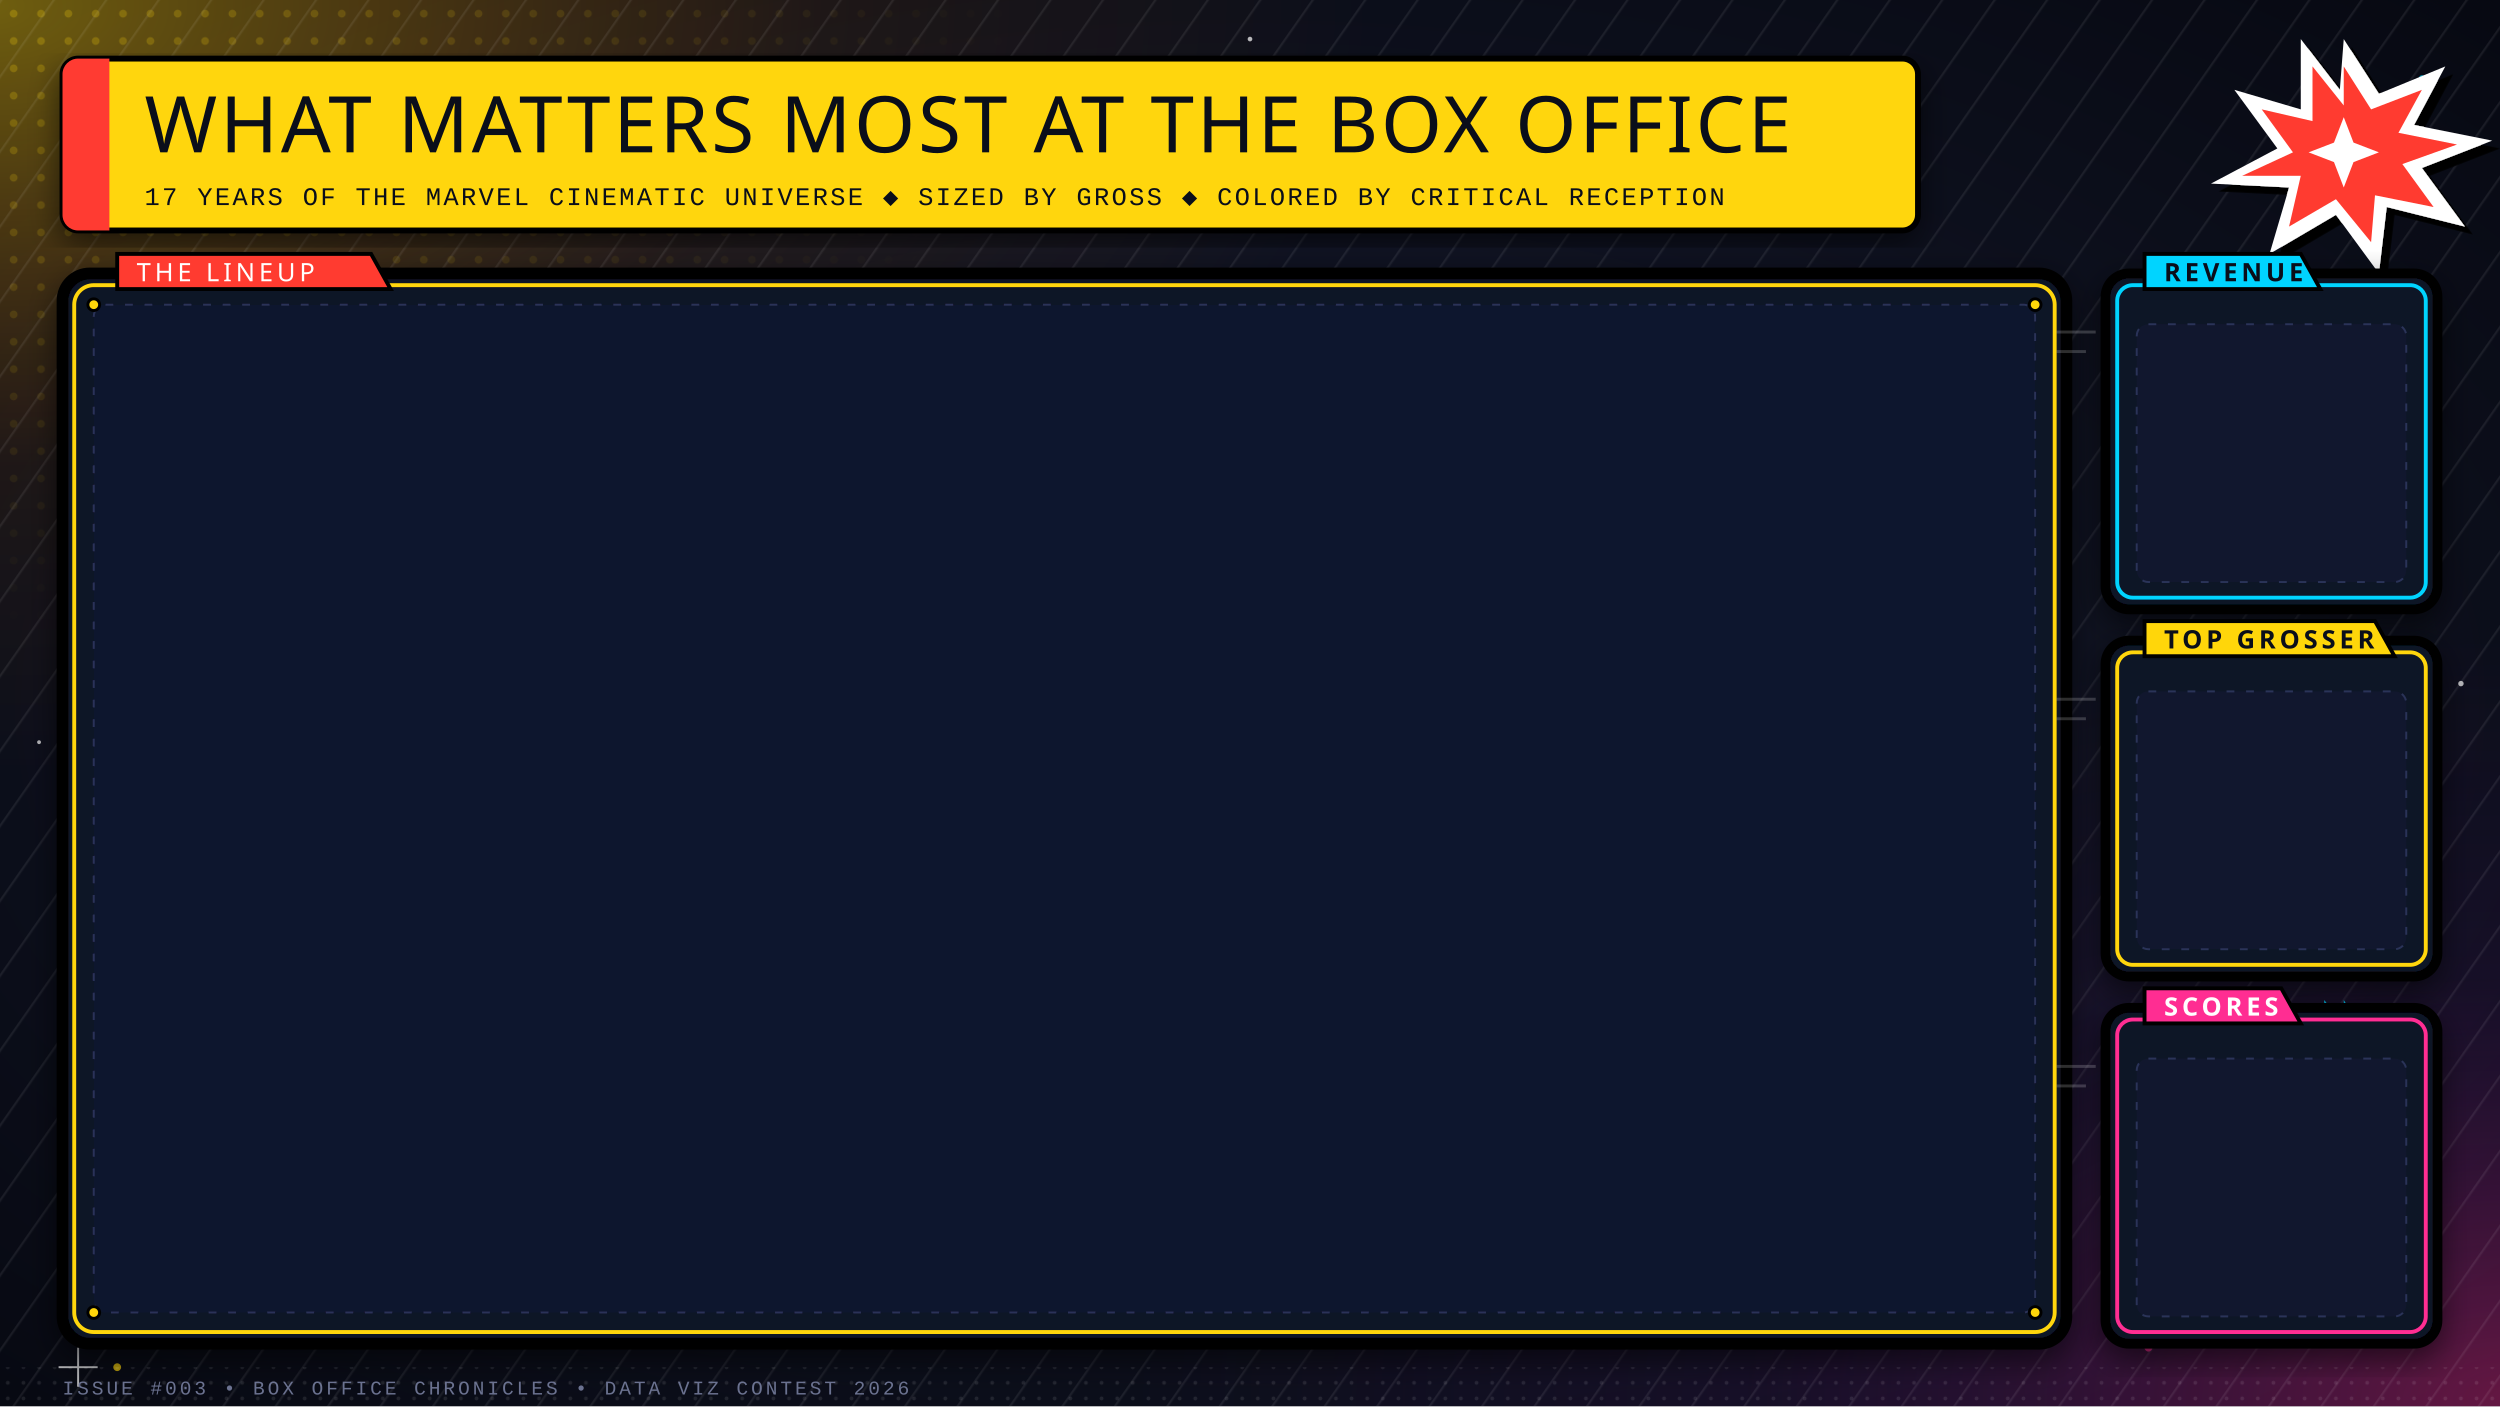
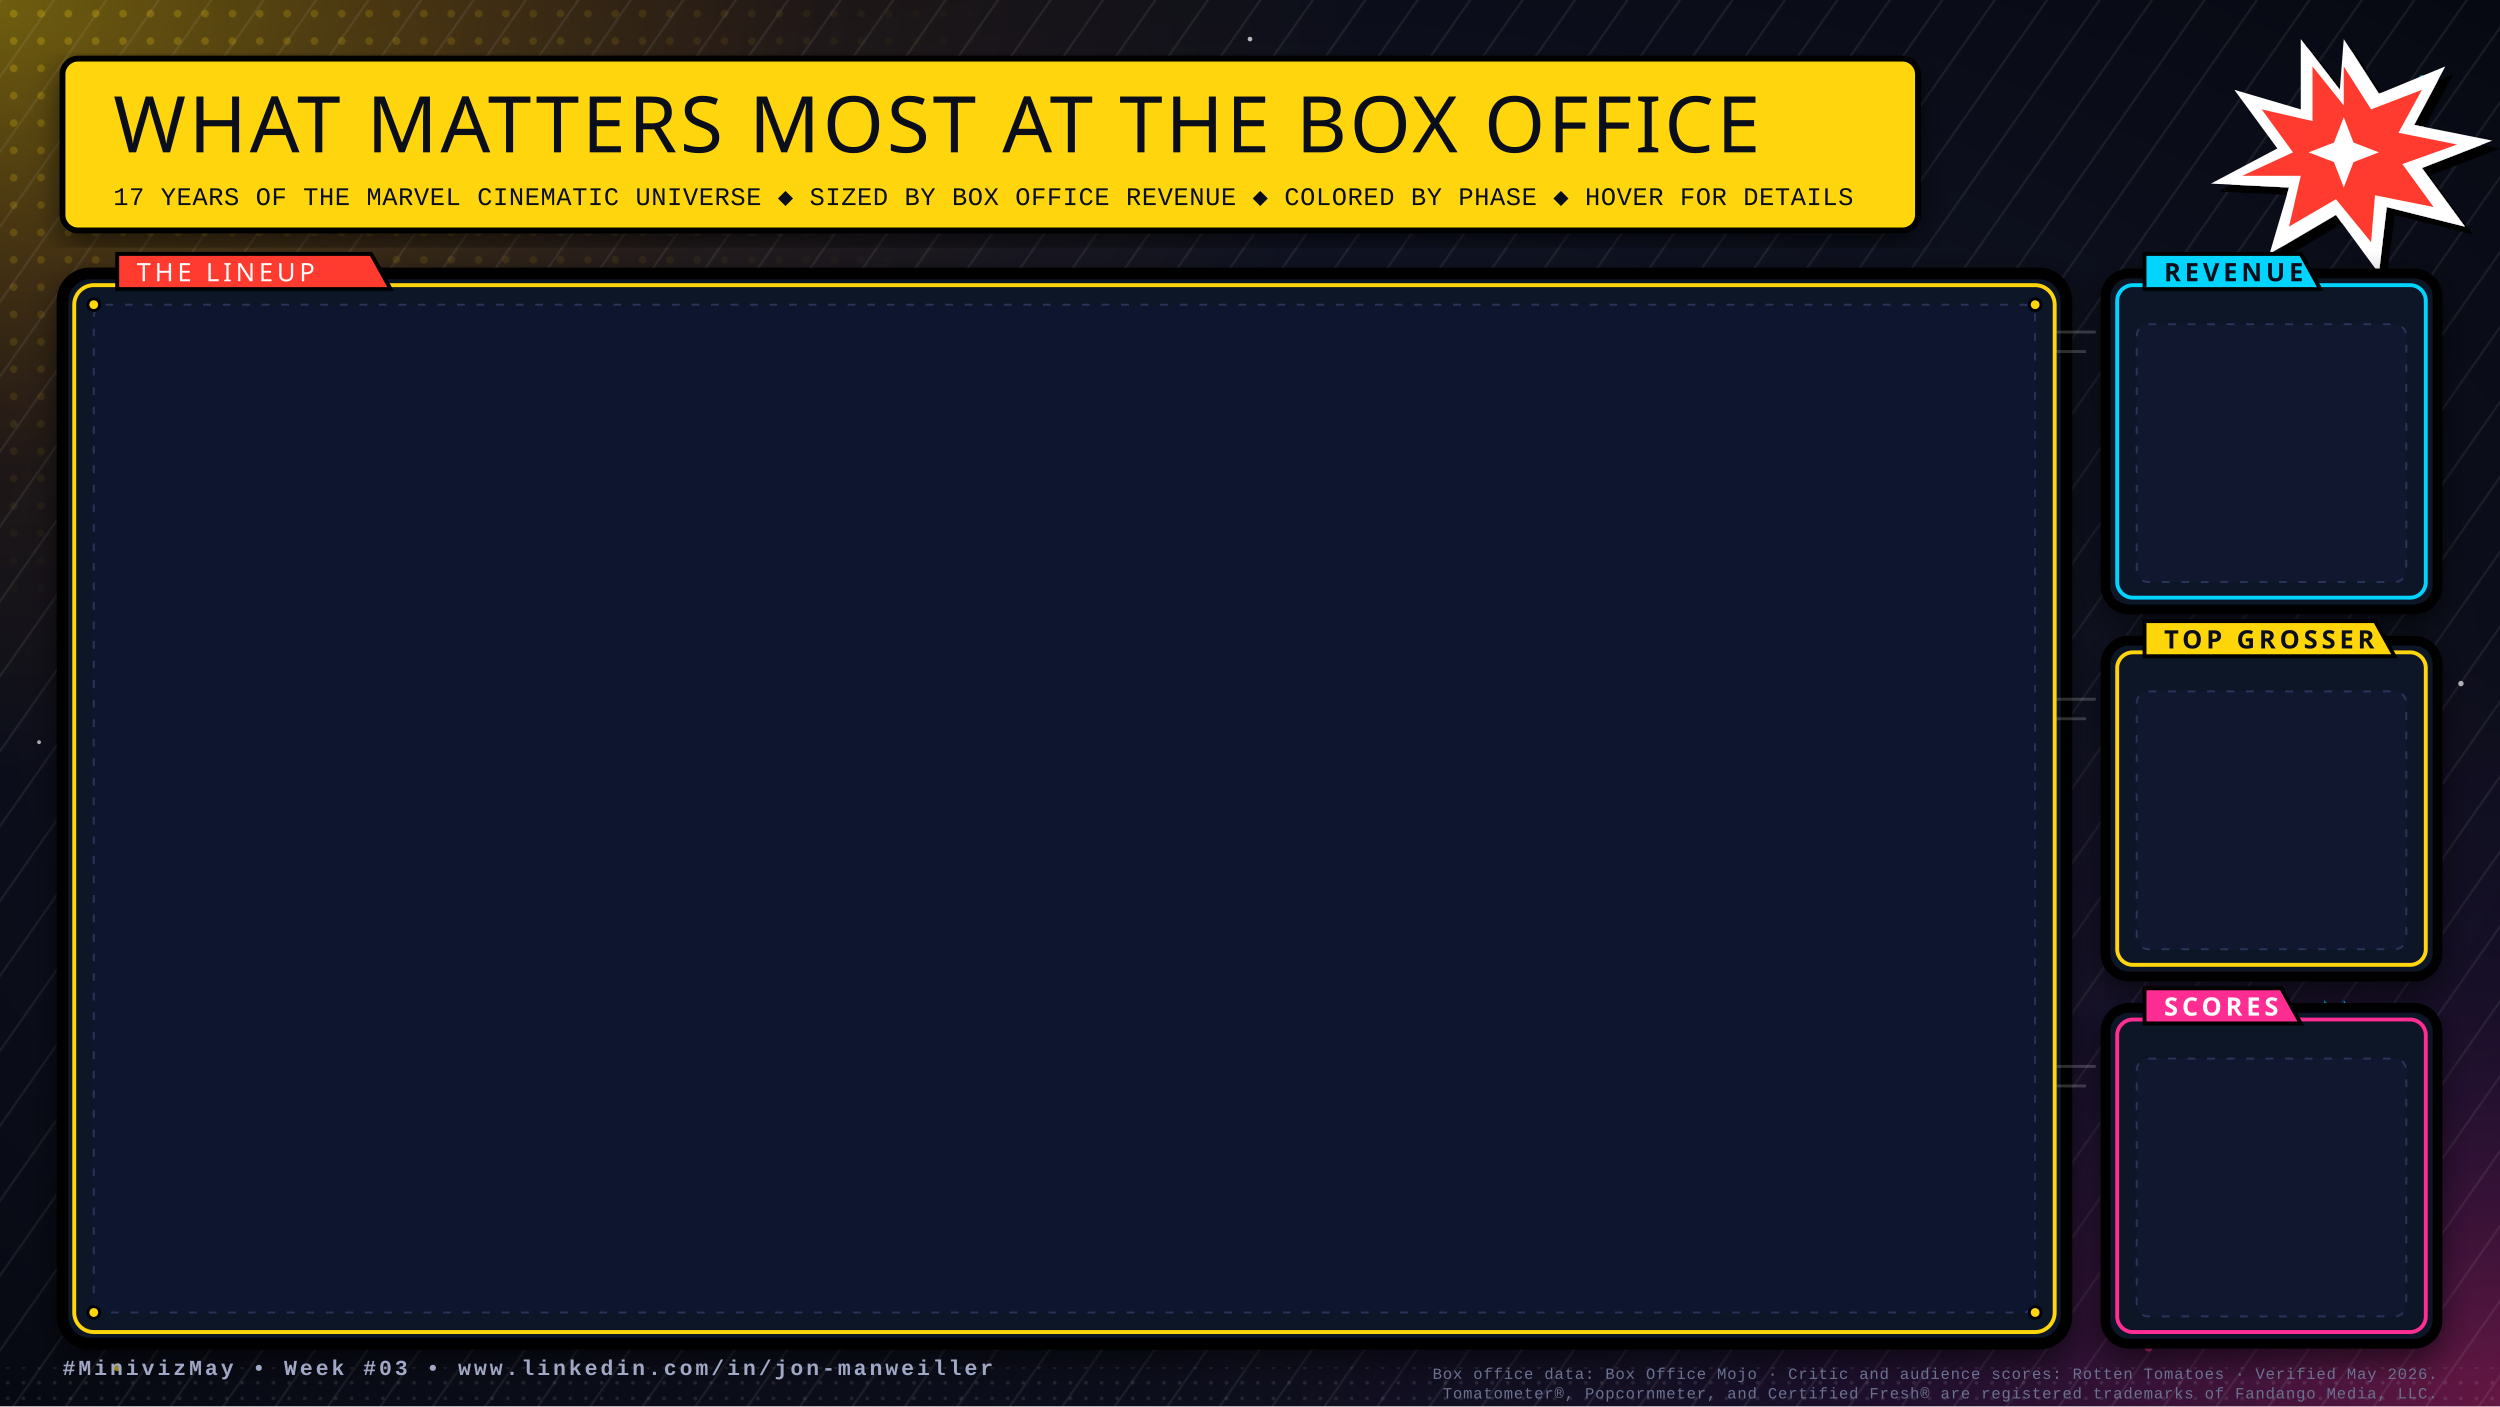
<svg xmlns="http://www.w3.org/2000/svg" viewBox="0 0 1280 720" width="1280" height="720" preserveAspectRatio="xMidYMid meet">
  <defs>
    <pattern id="halftoneSmall" x="0" y="0" width="8" height="8" patternUnits="userSpaceOnUse">
      <circle cx="4" cy="4" r="1" fill="#ffffff" opacity="0.18" />
    </pattern>
    <pattern id="halftoneMed" x="0" y="0" width="14" height="14" patternUnits="userSpaceOnUse">
      <circle cx="7" cy="7" r="2" fill="#FFD60A" opacity="0.45" />
    </pattern>
    <pattern id="halftoneRed" x="0" y="0" width="12" height="12" patternUnits="userSpaceOnUse">
      <circle cx="6" cy="6" r="1.8" fill="#FF2D55" opacity="0.55" />
    </pattern>
    <pattern id="halftoneCyan" x="0" y="0" width="10" height="10" patternUnits="userSpaceOnUse">
      <circle cx="5" cy="5" r="1.5" fill="#00D4FF" opacity="0.5" />
    </pattern>
    <pattern id="speedLines" x="0" y="0" width="22" height="22" patternUnits="userSpaceOnUse" patternTransform="rotate(35)">
      <rect x="0" y="0" width="1.2" height="22" fill="#ffffff" opacity="0.07" />
    </pattern>
    <radialGradient id="cornerGlowYellow" cx="0%" cy="0%" r="55%">
      <stop offset="0%" stop-color="#FFD60A" stop-opacity="0.42" />
      <stop offset="60%" stop-color="#FF8A00" stop-opacity="0.08" />
      <stop offset="100%" stop-color="#FF8A00" stop-opacity="0" />
    </radialGradient>
    <radialGradient id="cornerGlowMagenta" cx="100%" cy="100%" r="55%">
      <stop offset="0%" stop-color="#FF2D92" stop-opacity="0.38" />
      <stop offset="55%" stop-color="#7B1FA2" stop-opacity="0.10" />
      <stop offset="100%" stop-color="#7B1FA2" stop-opacity="0" />
    </radialGradient>
    <radialGradient id="titleBurst" cx="50%" cy="50%" r="50%">
      <stop offset="0%" stop-color="#FFD60A" stop-opacity="0.95" />
      <stop offset="70%" stop-color="#FF8A00" stop-opacity="0.85" />
      <stop offset="100%" stop-color="#FF3B30" stop-opacity="0.9" />
    </radialGradient>
    <radialGradient id="bgVignette" cx="50%" cy="50%" r="70%">
      <stop offset="0%" stop-color="#161a2e" stop-opacity="1" />
      <stop offset="100%" stop-color="#070912" stop-opacity="1" />
    </radialGradient>
    <filter id="panelShadow" x="-10%" y="-10%" width="120%" height="120%">
      <feDropShadow dx="0" dy="6" stdDeviation="8" flood-color="#000000" flood-opacity="0.55" />
    </filter>
    <filter id="hardOutline" x="-10%" y="-10%" width="120%" height="120%">
      <feDropShadow dx="4" dy="4" stdDeviation="0" flood-color="#000000" flood-opacity="1" />
    </filter>
    <filter id="softShadow" x="-10%" y="-10%" width="120%" height="120%">
      <feDropShadow dx="0" dy="3" stdDeviation="4" flood-color="#000000" flood-opacity="0.6" />
    </filter>
    <clipPath id="titlePanelClip">
      <rect x="32" y="30" width="950" height="88" rx="8" ry="8" />
    </clipPath>
  </defs>
  <rect width="1280" height="720" fill="url(#bgVignette)" />
  <rect width="1280" height="720" fill="url(#cornerGlowYellow)" />
  <rect width="1280" height="720" fill="url(#cornerGlowMagenta)" />
  <rect width="1280" height="720" fill="url(#speedLines)" />
  <g opacity="0.55">
    <rect x="0" y="0" width="520" height="320" fill="url(#halftoneMed)" mask="url(#fadeTL)" />
    <rect x="780" y="420" width="500" height="300" fill="url(#halftoneRed)" mask="url(#fadeBR)" />
    <rect x="900" y="0" width="380" height="260" fill="url(#halftoneCyan)" mask="url(#fadeTR)" />
  </g>
  <defs>
    <mask id="fadeTL">
      <radialGradient id="m1" cx="0%" cy="0%" r="100%">
        <stop offset="0%" stop-color="#fff" />
        <stop offset="100%" stop-color="#000" />
      </radialGradient>
      <rect width="520" height="320" fill="url(#m1)" />
    </mask>
    <mask id="fadeBR">
      <radialGradient id="m2" cx="100%" cy="100%" r="100%">
        <stop offset="0%" stop-color="#fff" />
        <stop offset="100%" stop-color="#000" />
      </radialGradient>
      <rect width="500" height="300" fill="url(#m2)" />
    </mask>
    <mask id="fadeTR">
      <radialGradient id="m3" cx="100%" cy="0%" r="100%">
        <stop offset="0%" stop-color="#fff" />
        <stop offset="100%" stop-color="#000" />
      </radialGradient>
      <rect width="380" height="260" fill="url(#m3)" />
    </mask>
  </defs>
  <g opacity="0.7">
    <circle cx="60" cy="700" r="2" fill="#FFD60A" />
    <circle cx="1240" cy="40" r="1.5" fill="#00D4FF" />
    <circle cx="640" cy="20" r="1.2" fill="#ffffff" />
    <circle cx="1100" cy="690" r="2" fill="#FF2D92" />
    <circle cx="20" cy="380" r="1" fill="#ffffff" />
    <circle cx="1260" cy="350" r="1.4" fill="#ffffff" />
    <circle cx="930" cy="50" r="0.8" fill="#FFD60A" />
  </g>
  <g stroke="#ffffff" stroke-width="1" opacity="0.7">
    <line x1="930" y1="38" x2="930" y2="62" />
    <line x1="918" y1="50" x2="942" y2="50" />
-     <line x1="40" y1="690" x2="40" y2="710" />
-     <line x1="30" y1="700" x2="50" y2="700" />
  </g>
  <g transform="translate(1200, 78)">
    <polygon points="&#10;      0,-58  18,-30  52,-44  36,-14  76,-6  40,8  62,38  22,28  18,62  -4,32&#10;      -38,52 -28,18 -68,16 -34,-2 -56,-32 -22,-22 -22,-58 -2,-32&#10;    " fill="#ffffff" filter="url(#hardOutline)" />
    <polygon points="&#10;      0,-44  14,-22  40,-32  28,-10  58,-4  30,6  46,28  16,22  14,46  -4,24&#10;      -28,38 -22,12 -52,12 -26,0 -42,-22 -16,-16 -16,-44 0,-24&#10;    " fill="#FF3B30" />
    <polygon points="0,-18 5,-5 18,0 5,5 0,18 -5,5 -18,0 -5,-5" fill="#ffffff" />
  </g>
  <g transform="translate(1200, 540)" opacity="0.95">
    <polygon points="&#10;      0,-28  9,-14  26,-20  17,-6  36,-2  18,4  28,18  10,14  9,30  -2,15&#10;      -18,24 -14,8 -34,8 -16,0 -27,-14 -10,-10 -10,-28 0,-15&#10;    " fill="#00D4FF" filter="url(#hardOutline)" />
    <polygon points="0,-12 3,-3 12,0 3,3 0,12 -3,3 -12,0 -3,-3" fill="#ffffff" />
  </g>
  <g filter="url(#panelShadow)">
    <rect x="32" y="30" width="950" height="88" rx="8" ry="8" fill="#FFD60A" stroke="#000000" stroke-width="3" />
-     <rect x="32" y="30" width="24" height="88" fill="#FF3B30" clip-path="url(#titlePanelClip)" />
  </g>
-   <text x="74" y="78" font-family="'Bangers', 'Anton', 'Impact', 'Arial Black', sans-serif" font-size="40" fill="#0a0e1a" letter-spacing="1.5">
+   <text x="58" y="78" font-family="'Bangers', 'Anton', 'Impact', 'Arial Black', sans-serif" font-size="40" fill="#0a0e1a" letter-spacing="1.5">
    WHAT MATTERS MOST AT THE BOX OFFICE
  </text>
-   <text x="74" y="105" font-family="'Courier New', 'Menlo', monospace" font-size="13" fill="#0a0e1a" letter-spacing="1.2">
-     17 YEARS OF THE MARVEL CINEMATIC UNIVERSE  ◆  SIZED BY GROSS  ◆  COLORED BY CRITICAL RECEPTION
+   <text x="58" y="105" font-family="'Courier New', 'Menlo', monospace" font-size="13" fill="#0a0e1a" letter-spacing="0.3">
+     17 YEARS OF THE MARVEL CINEMATIC UNIVERSE  ◆  SIZED BY BOX OFFICE REVENUE  ◆  COLORED BY PHASE  ◆  HOVER FOR DETAILS
  </text>
  <g filter="url(#panelShadow)">
    <rect x="32" y="140" width="1026" height="548" rx="14" ry="14" fill="#0d1226" stroke="#000000" stroke-width="6" />
    <rect x="38" y="146" width="1014" height="536" rx="10" ry="10" fill="none" stroke="#FFD60A" stroke-width="2" />
    <rect x="48" y="156" width="994" height="516" rx="6" ry="6" fill="#11172e" stroke="#2a3358" stroke-width="1" stroke-dasharray="4 6" />
  </g>
  <g transform="translate(60, 130)">
    <polygon points="0,0 130,0 140,18 0,18" fill="#FF3B30" stroke="#000" stroke-width="2" />
    <text x="10" y="14" font-family="'Bangers','Anton','Impact','Arial Black',sans-serif" font-size="13" fill="#ffffff" letter-spacing="2">
      THE LINEUP
    </text>
  </g>
  <g fill="#FFD60A" stroke="#000" stroke-width="1.5">
    <circle cx="48" cy="156" r="3" />
    <circle cx="1042" cy="156" r="3" />
    <circle cx="48" cy="672" r="3" />
    <circle cx="1042" cy="672" r="3" />
  </g>
  <g filter="url(#panelShadow)">
    <rect x="1078" y="140" width="170" height="172" rx="12" ry="12" fill="#0d1226" stroke="#000000" stroke-width="5" />
    <rect x="1084" y="146" width="158" height="160" rx="8" ry="8" fill="none" stroke="#00D4FF" stroke-width="2" />
  </g>
  <g transform="translate(1098, 130)">
    <polygon points="0,0 80,0 90,18 0,18" fill="#00D4FF" stroke="#000" stroke-width="2" />
    <text x="10" y="14" font-family="'Bangers','Anton','Impact','Arial Black',sans-serif" font-size="13" fill="#0a0e1a" letter-spacing="2" font-weight="bold">
      REVENUE
    </text>
  </g>
  <rect x="1094" y="166" width="138" height="132" rx="6" ry="6" fill="#11172e" stroke="#2a3358" stroke-width="1" stroke-dasharray="4 6" />
  <g filter="url(#panelShadow)">
    <rect x="1078" y="328" width="170" height="172" rx="12" ry="12" fill="#0d1226" stroke="#000000" stroke-width="5" />
    <rect x="1084" y="334" width="158" height="160" rx="8" ry="8" fill="none" stroke="#FFD60A" stroke-width="2" />
  </g>
  <g transform="translate(1098, 318)">
    <polygon points="0,0 118,0 128,18 0,18" fill="#FFD60A" stroke="#000" stroke-width="2" />
    <text x="10" y="14" font-family="'Bangers','Anton','Impact','Arial Black',sans-serif" font-size="13" fill="#0a0e1a" letter-spacing="2" font-weight="bold">
      TOP GROSSER
    </text>
  </g>
  <rect x="1094" y="354" width="138" height="132" rx="6" ry="6" fill="#11172e" stroke="#2a3358" stroke-width="1" stroke-dasharray="4 6" />
  <g filter="url(#panelShadow)">
    <rect x="1078" y="516" width="170" height="172" rx="12" ry="12" fill="#0d1226" stroke="#000000" stroke-width="5" />
    <rect x="1084" y="522" width="158" height="160" rx="8" ry="8" fill="none" stroke="#FF2D92" stroke-width="2" />
  </g>
  <g transform="translate(1098, 506)">
    <polygon points="0,0 70,0 80,18 0,18" fill="#FF2D92" stroke="#000" stroke-width="2" />
    <text x="10" y="14" font-family="'Bangers','Anton','Impact','Arial Black',sans-serif" font-size="13" fill="#ffffff" letter-spacing="2" font-weight="bold">
      SCORES
    </text>
  </g>
  <rect x="1094" y="542" width="138" height="132" rx="6" ry="6" fill="#11172e" stroke="#2a3358" stroke-width="1" stroke-dasharray="4 6" />
  <g stroke="#ffffff" stroke-width="1.5" opacity="0.18">
    <line x1="1053" y1="170" x2="1073" y2="170" />
    <line x1="1053" y1="180" x2="1068" y2="180" />
    <line x1="1053" y1="358" x2="1073" y2="358" />
    <line x1="1053" y1="368" x2="1068" y2="368" />
    <line x1="1053" y1="546" x2="1073" y2="546" />
    <line x1="1053" y1="556" x2="1068" y2="556" />
  </g>
  <rect x="0" y="700" width="1280" height="20" fill="url(#halftoneSmall)" opacity="0.5" />
-   <g transform="translate(32, 700)">
-     <text x="0" y="14" font-family="'Courier New','Menlo',monospace" font-size="10" fill="#6b7290" letter-spacing="1.5">
-       ISSUE #003  •  BOX OFFICE CHRONICLES  •  DATA VIZ CONTEST 2026
+   <g transform="translate(32, 690)">
+     <text x="0" y="14" font-family="'Courier New','Menlo',monospace" font-size="11" font-weight="bold" fill="#a0a8c5" letter-spacing="1.5">
+       #MinivizMay  •  Week #03  •  www.linkedin.com/in/jon-manweiller
+     </text>
+   </g>
+   <g>
+     <text x="1248" y="706" font-family="'Courier New','Menlo',monospace" font-size="8" fill="#6b7290" letter-spacing="0.4" text-anchor="end">
+       Box office data: Box Office Mojo · Critic and audience scores: Rotten Tomatoes · Verified May 2026.
+     </text>
+     <text x="1248" y="716" font-family="'Courier New','Menlo',monospace" font-size="8" fill="#6b7290" letter-spacing="0.4" text-anchor="end">
+       Tomatometer®, Popcornmeter, and Certified Fresh® are registered trademarks of Fandango Media, LLC.
    </text>
  </g>
</svg>
